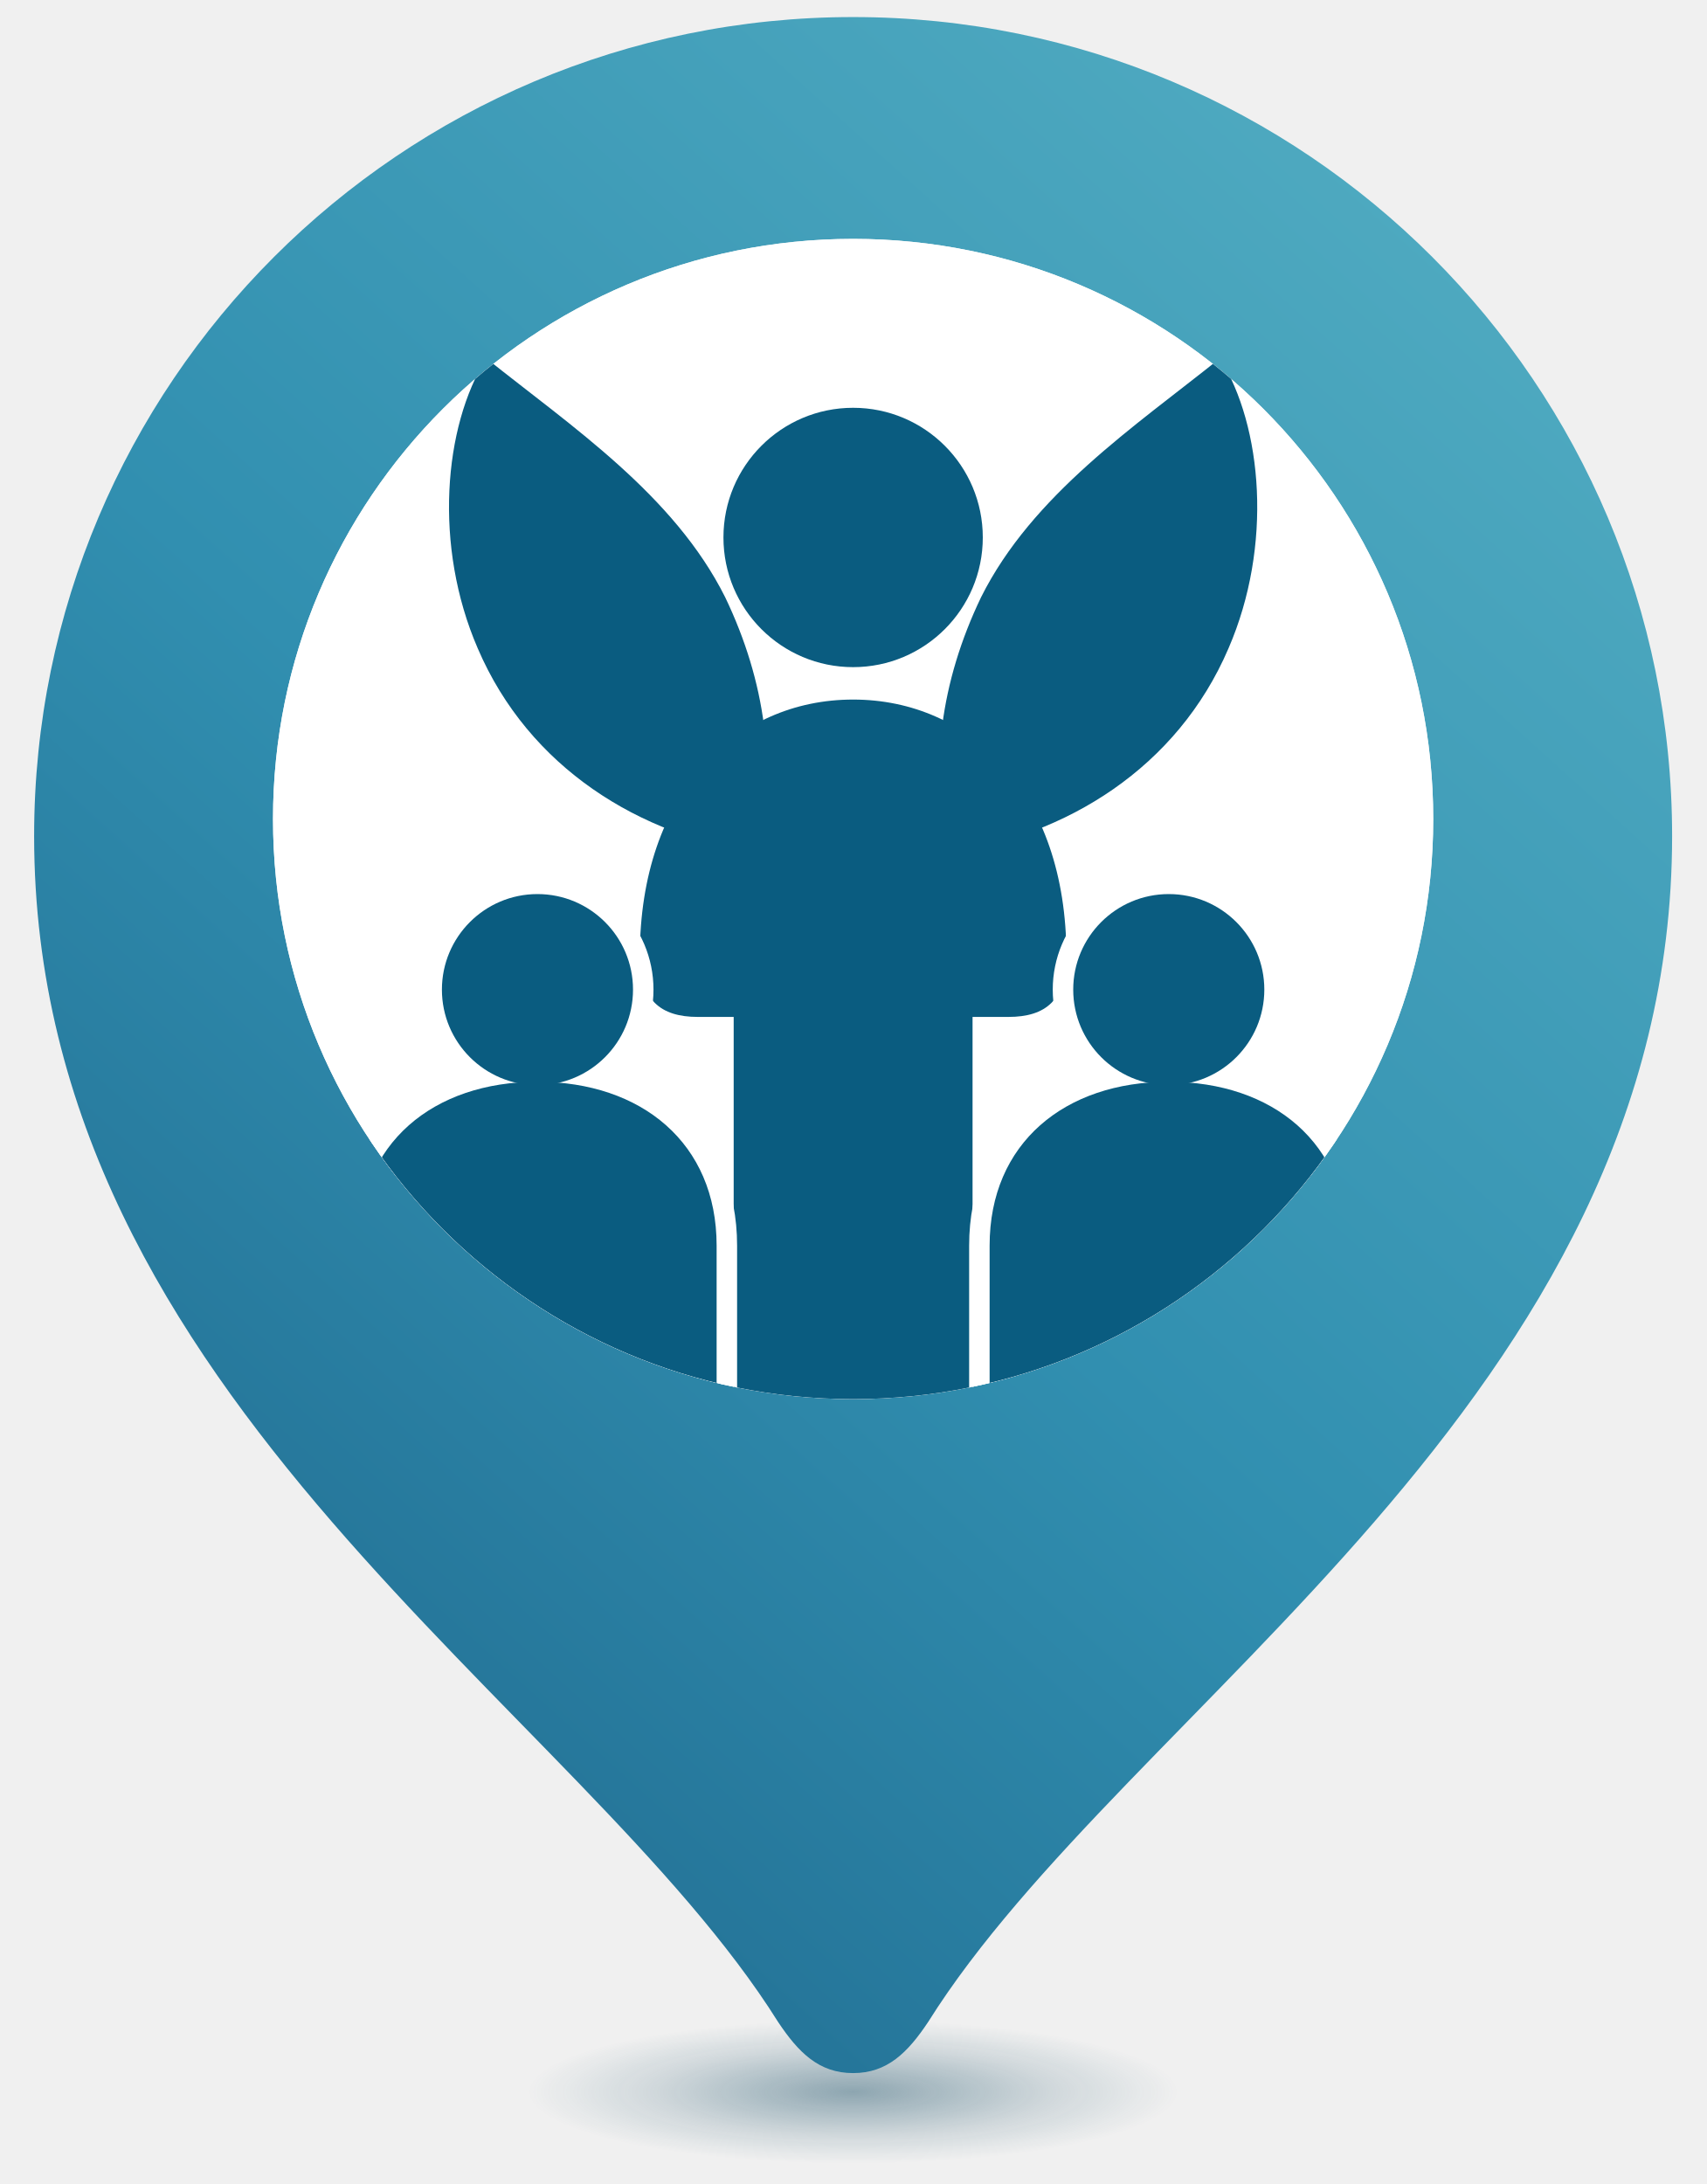
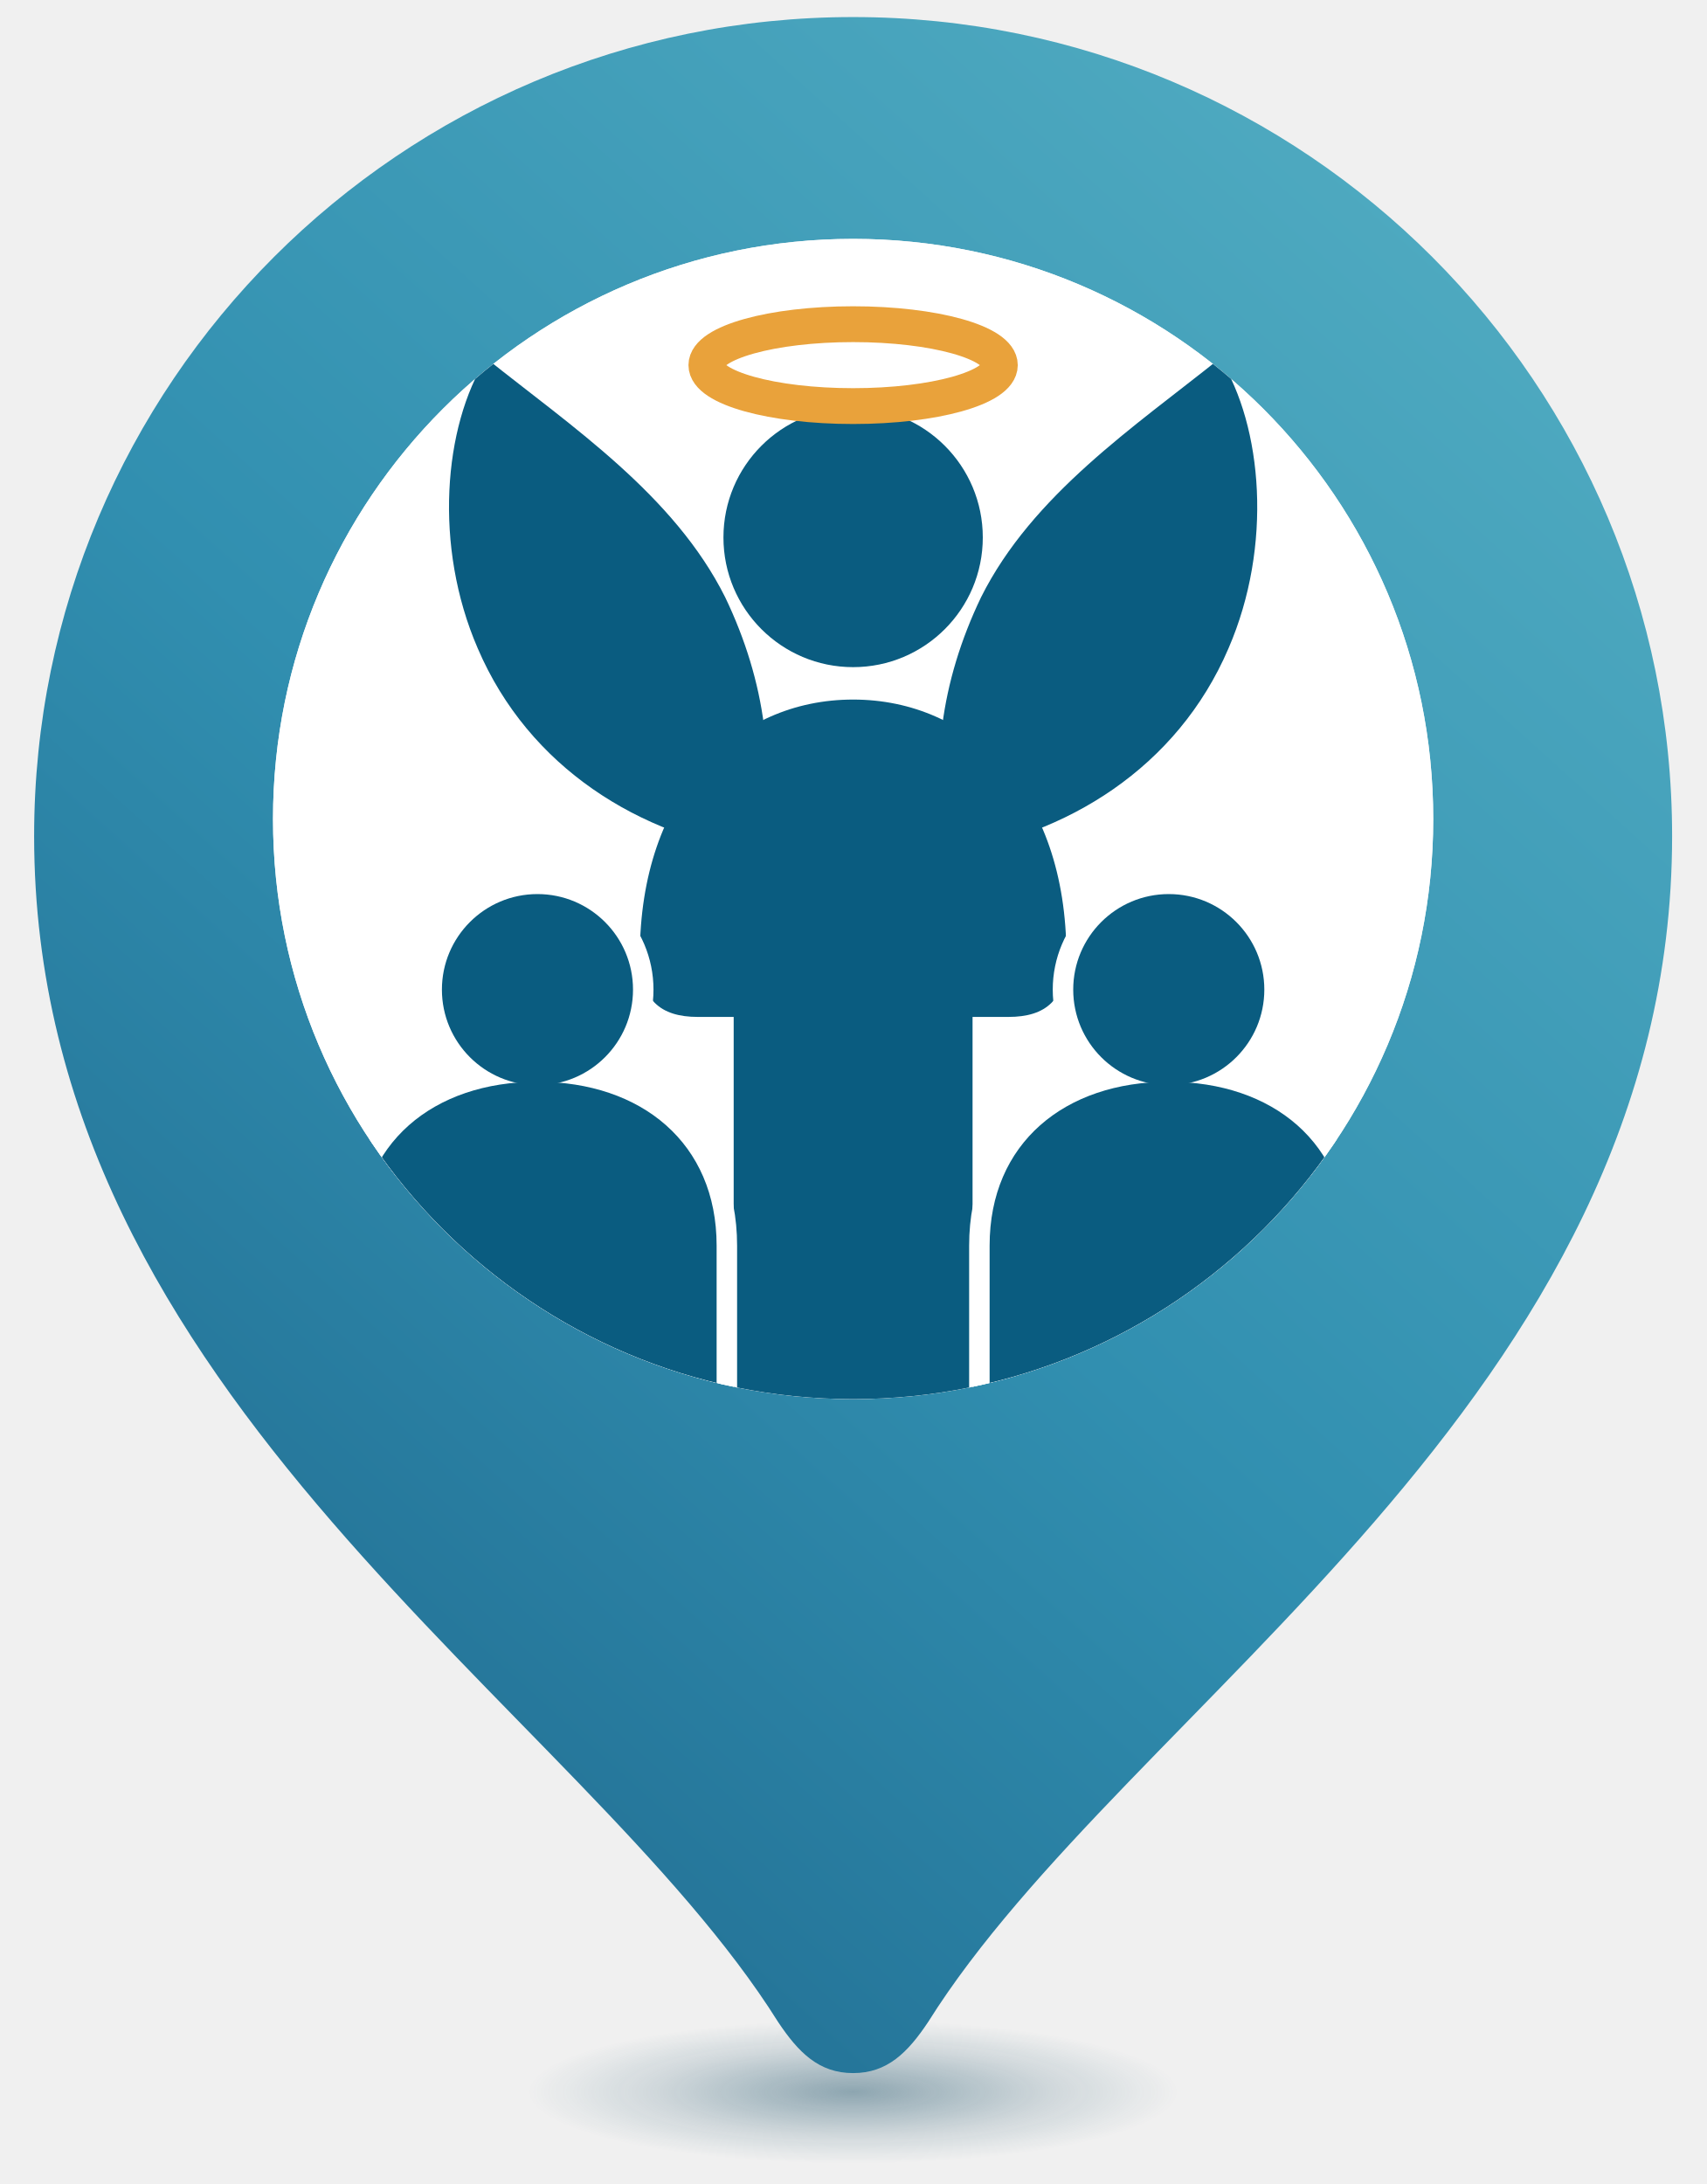
<svg xmlns="http://www.w3.org/2000/svg" viewBox="0 0 100 128" width="100" height="128">
  <defs>
    <linearGradient id="rp-pin" x1="0.85" y1="0.05" x2="0.2" y2="0.95">
      <stop offset="0" stop-color="#50ABC1" />
      <stop offset="0.55" stop-color="#318FB0" />
      <stop offset="1" stop-color="#216D92" />
    </linearGradient>
    <radialGradient id="rp-shadow">
      <stop offset="0" stop-color="#053F59" stop-opacity=".42" />
      <stop offset=".6" stop-color="#053F59" stop-opacity=".14" />
      <stop offset="1" stop-color="#053F59" stop-opacity="0" />
    </radialGradient>
    <clipPath id="rp-hole">
      <circle cx="50" cy="48" r="34" />
    </clipPath>
  </defs>
  <ellipse cx="50" cy="122.6" rx="19" ry="4.2" fill="url(#rp-shadow)" />
  <path fill="url(#rp-pin)" fill-rule="evenodd" d="M50 121.5c-2 0-3.2-1.2-4.4-3C34 100 2 82 2 49a48 48 0 0 1 96 0c0 33-32 51-43.6 69.5c-1.2 1.8-2.4 3-4.4 3ZM50 14a34 34 0 1 0 0 68a34 34 0 1 0 0-68Z" />
  <circle cx="50" cy="48" r="34" fill="#fff" />
  <g clip-path="url(#rp-hole)">
    <g fill="#0A5C80">
      <path d="M44.5 50c-7-1-13.5-5-16.5-12c-2.6-6-2-13 .5-17c5 4 11 8 14 14c2.4 5 3 10 2 15Z" />
      <path d="M55.5 50c7-1 13.5-5 16.5-12c2.6-6 2-13-.5-17c-5 4-11 8-14 14c-2.4 5-3 10-2 15Z" />
      <circle cx="50" cy="31.5" r="7.6" />
      <path d="M37.5 56c0-9.5 5.6-15 12.5-15s12.5 5.5 12.5 15c0 2.6-1.2 3.6-3.4 3.6H57V86H43V59.6h-2.1c-2.2 0-3.4-1-3.4-3.6Z" />
    </g>
    <g fill="#fff" stroke="#fff" stroke-width="2.4">
      <circle cx="31.5" cy="58" r="5.6" />
      <path d="M21 86V73c0-6 4.4-9.6 10.5-9.6S42 67 42 73v13Z" />
      <circle cx="68.5" cy="58" r="5.6" />
      <path d="M58 86V73c0-6 4.4-9.6 10.5-9.6S79 67 79 73v13Z" />
    </g>
    <g fill="#0A5C80">
      <circle cx="31.5" cy="58" r="5.6" />
      <path d="M21 86V73c0-6 4.4-9.6 10.5-9.6S42 67 42 73v13Z" />
      <circle cx="68.5" cy="58" r="5.6" />
      <path d="M58 86V73c0-6 4.4-9.6 10.5-9.6S79 67 79 73v13Z" />
    </g>
  </g>
+   <ellipse cx="50" cy="21.4" rx="8.6" ry="2.4" fill="none" stroke="#E9A23B" stroke-width="2.1" />
</svg>
